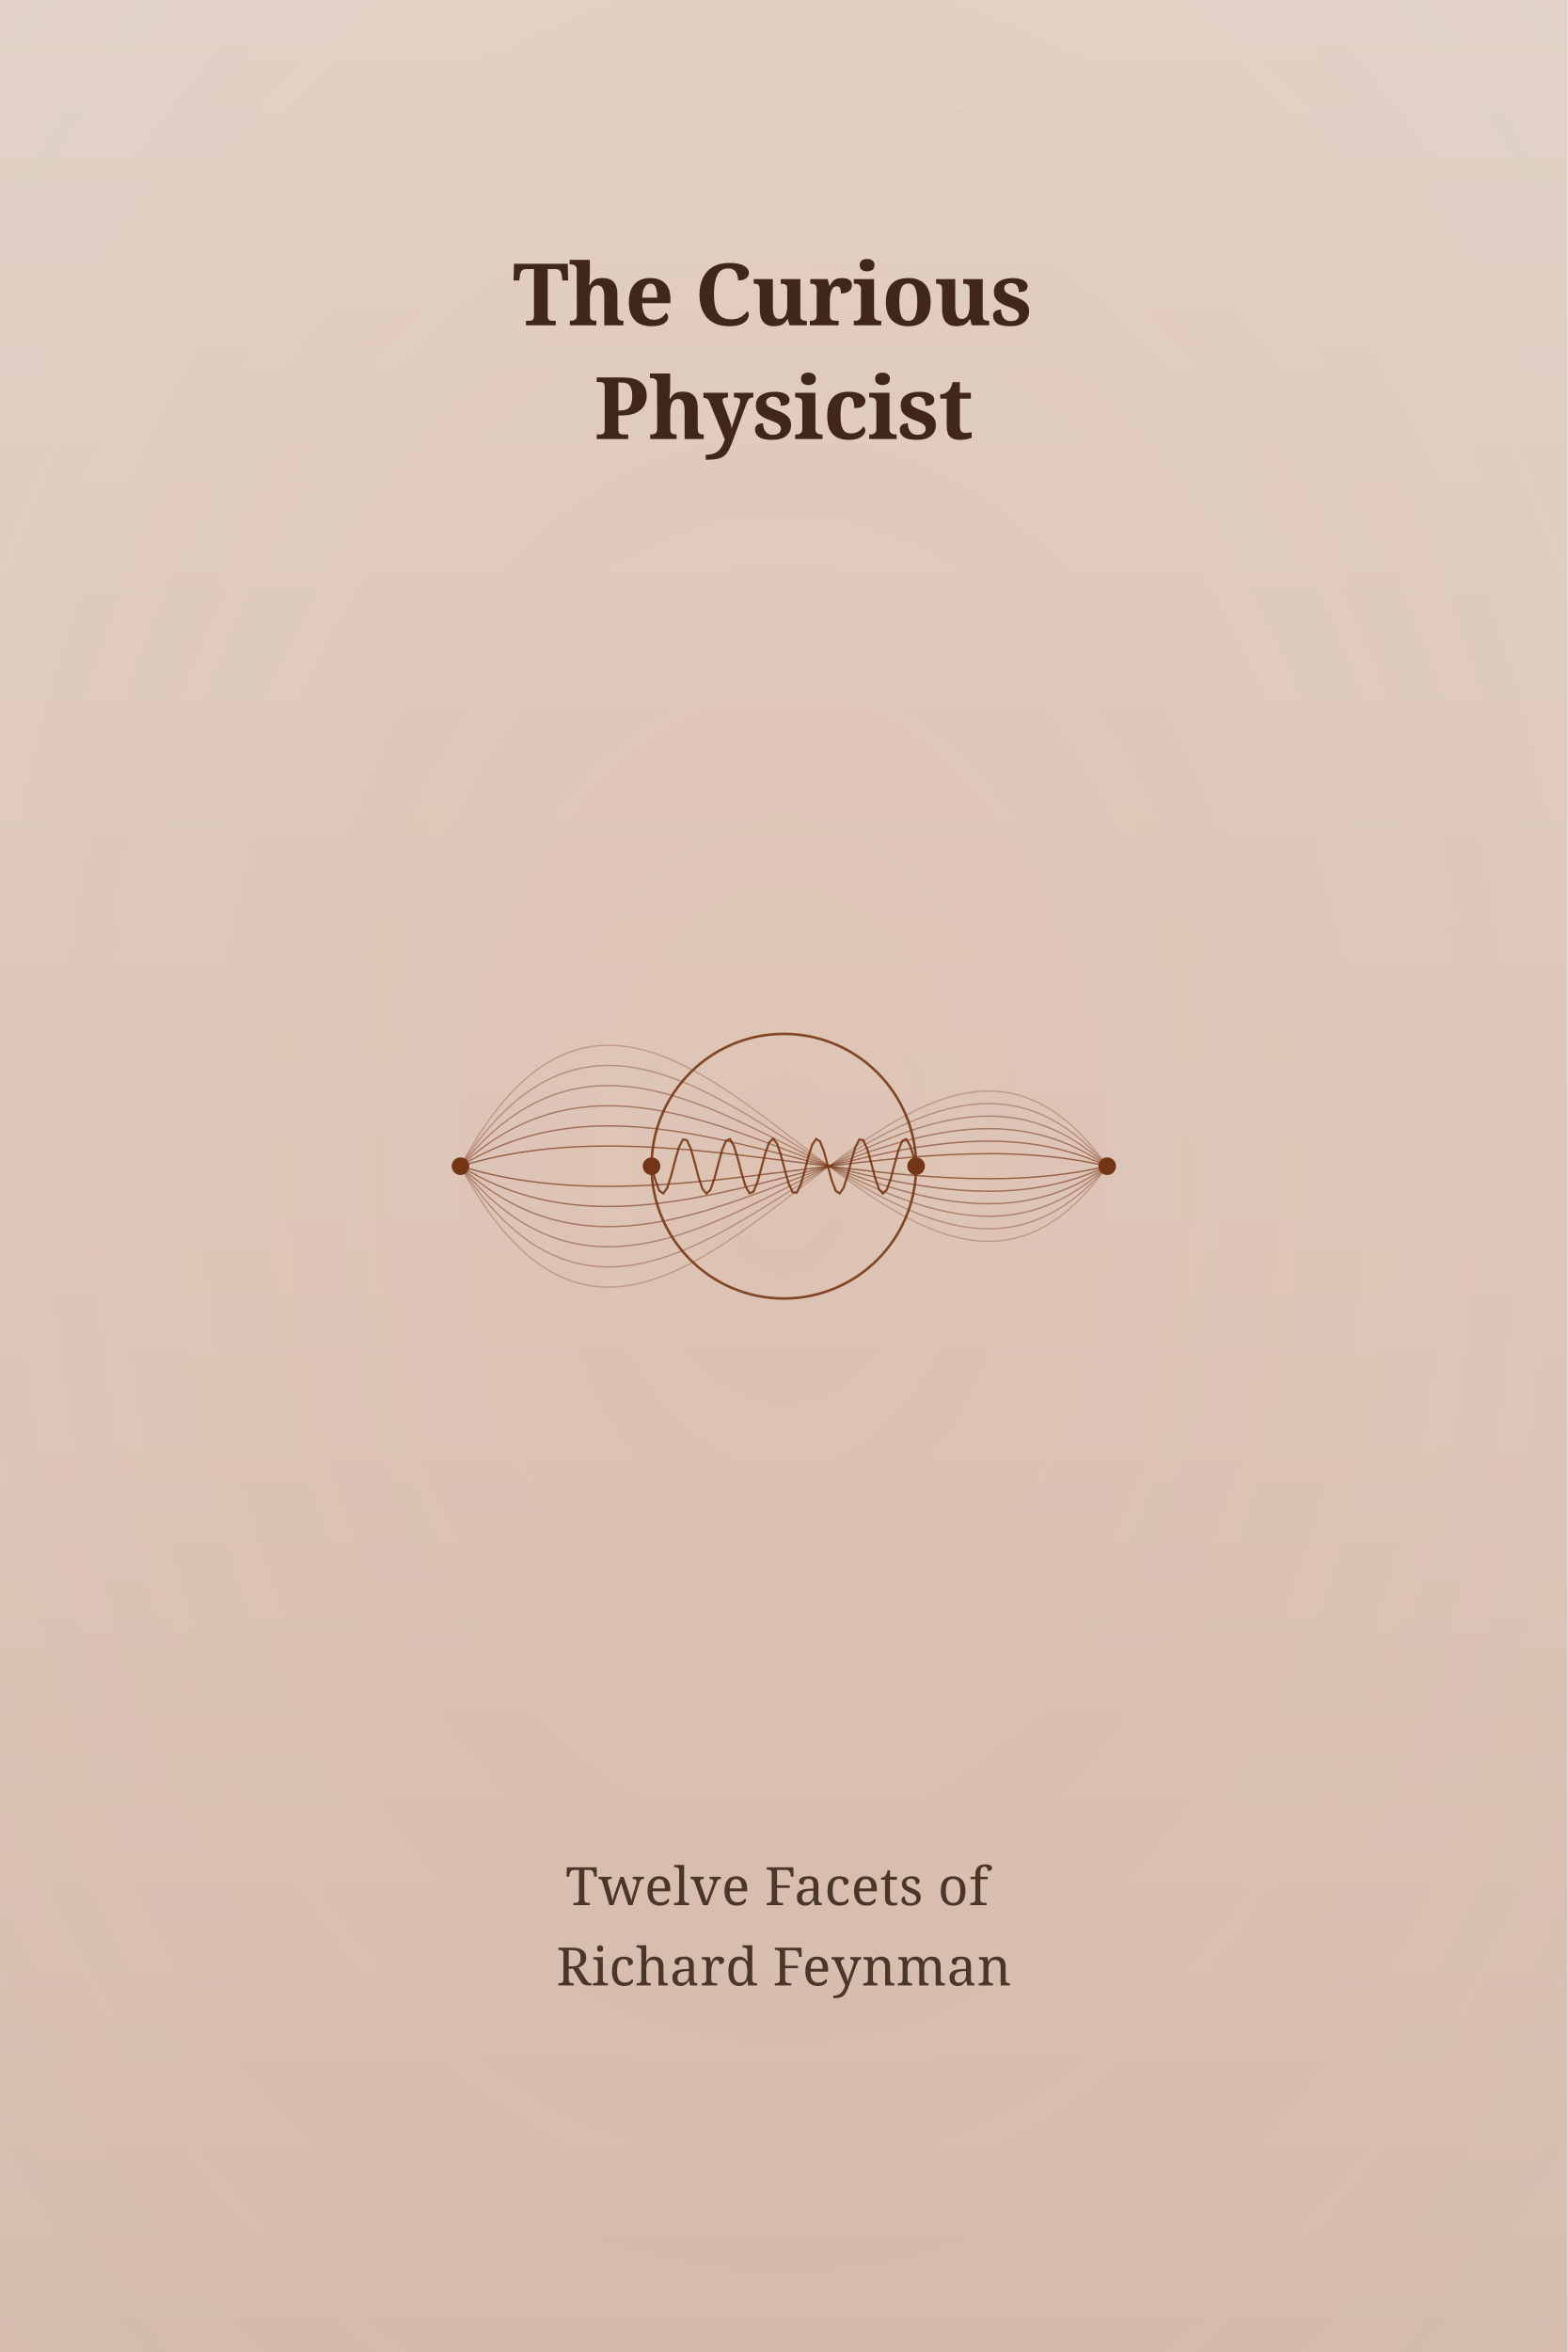
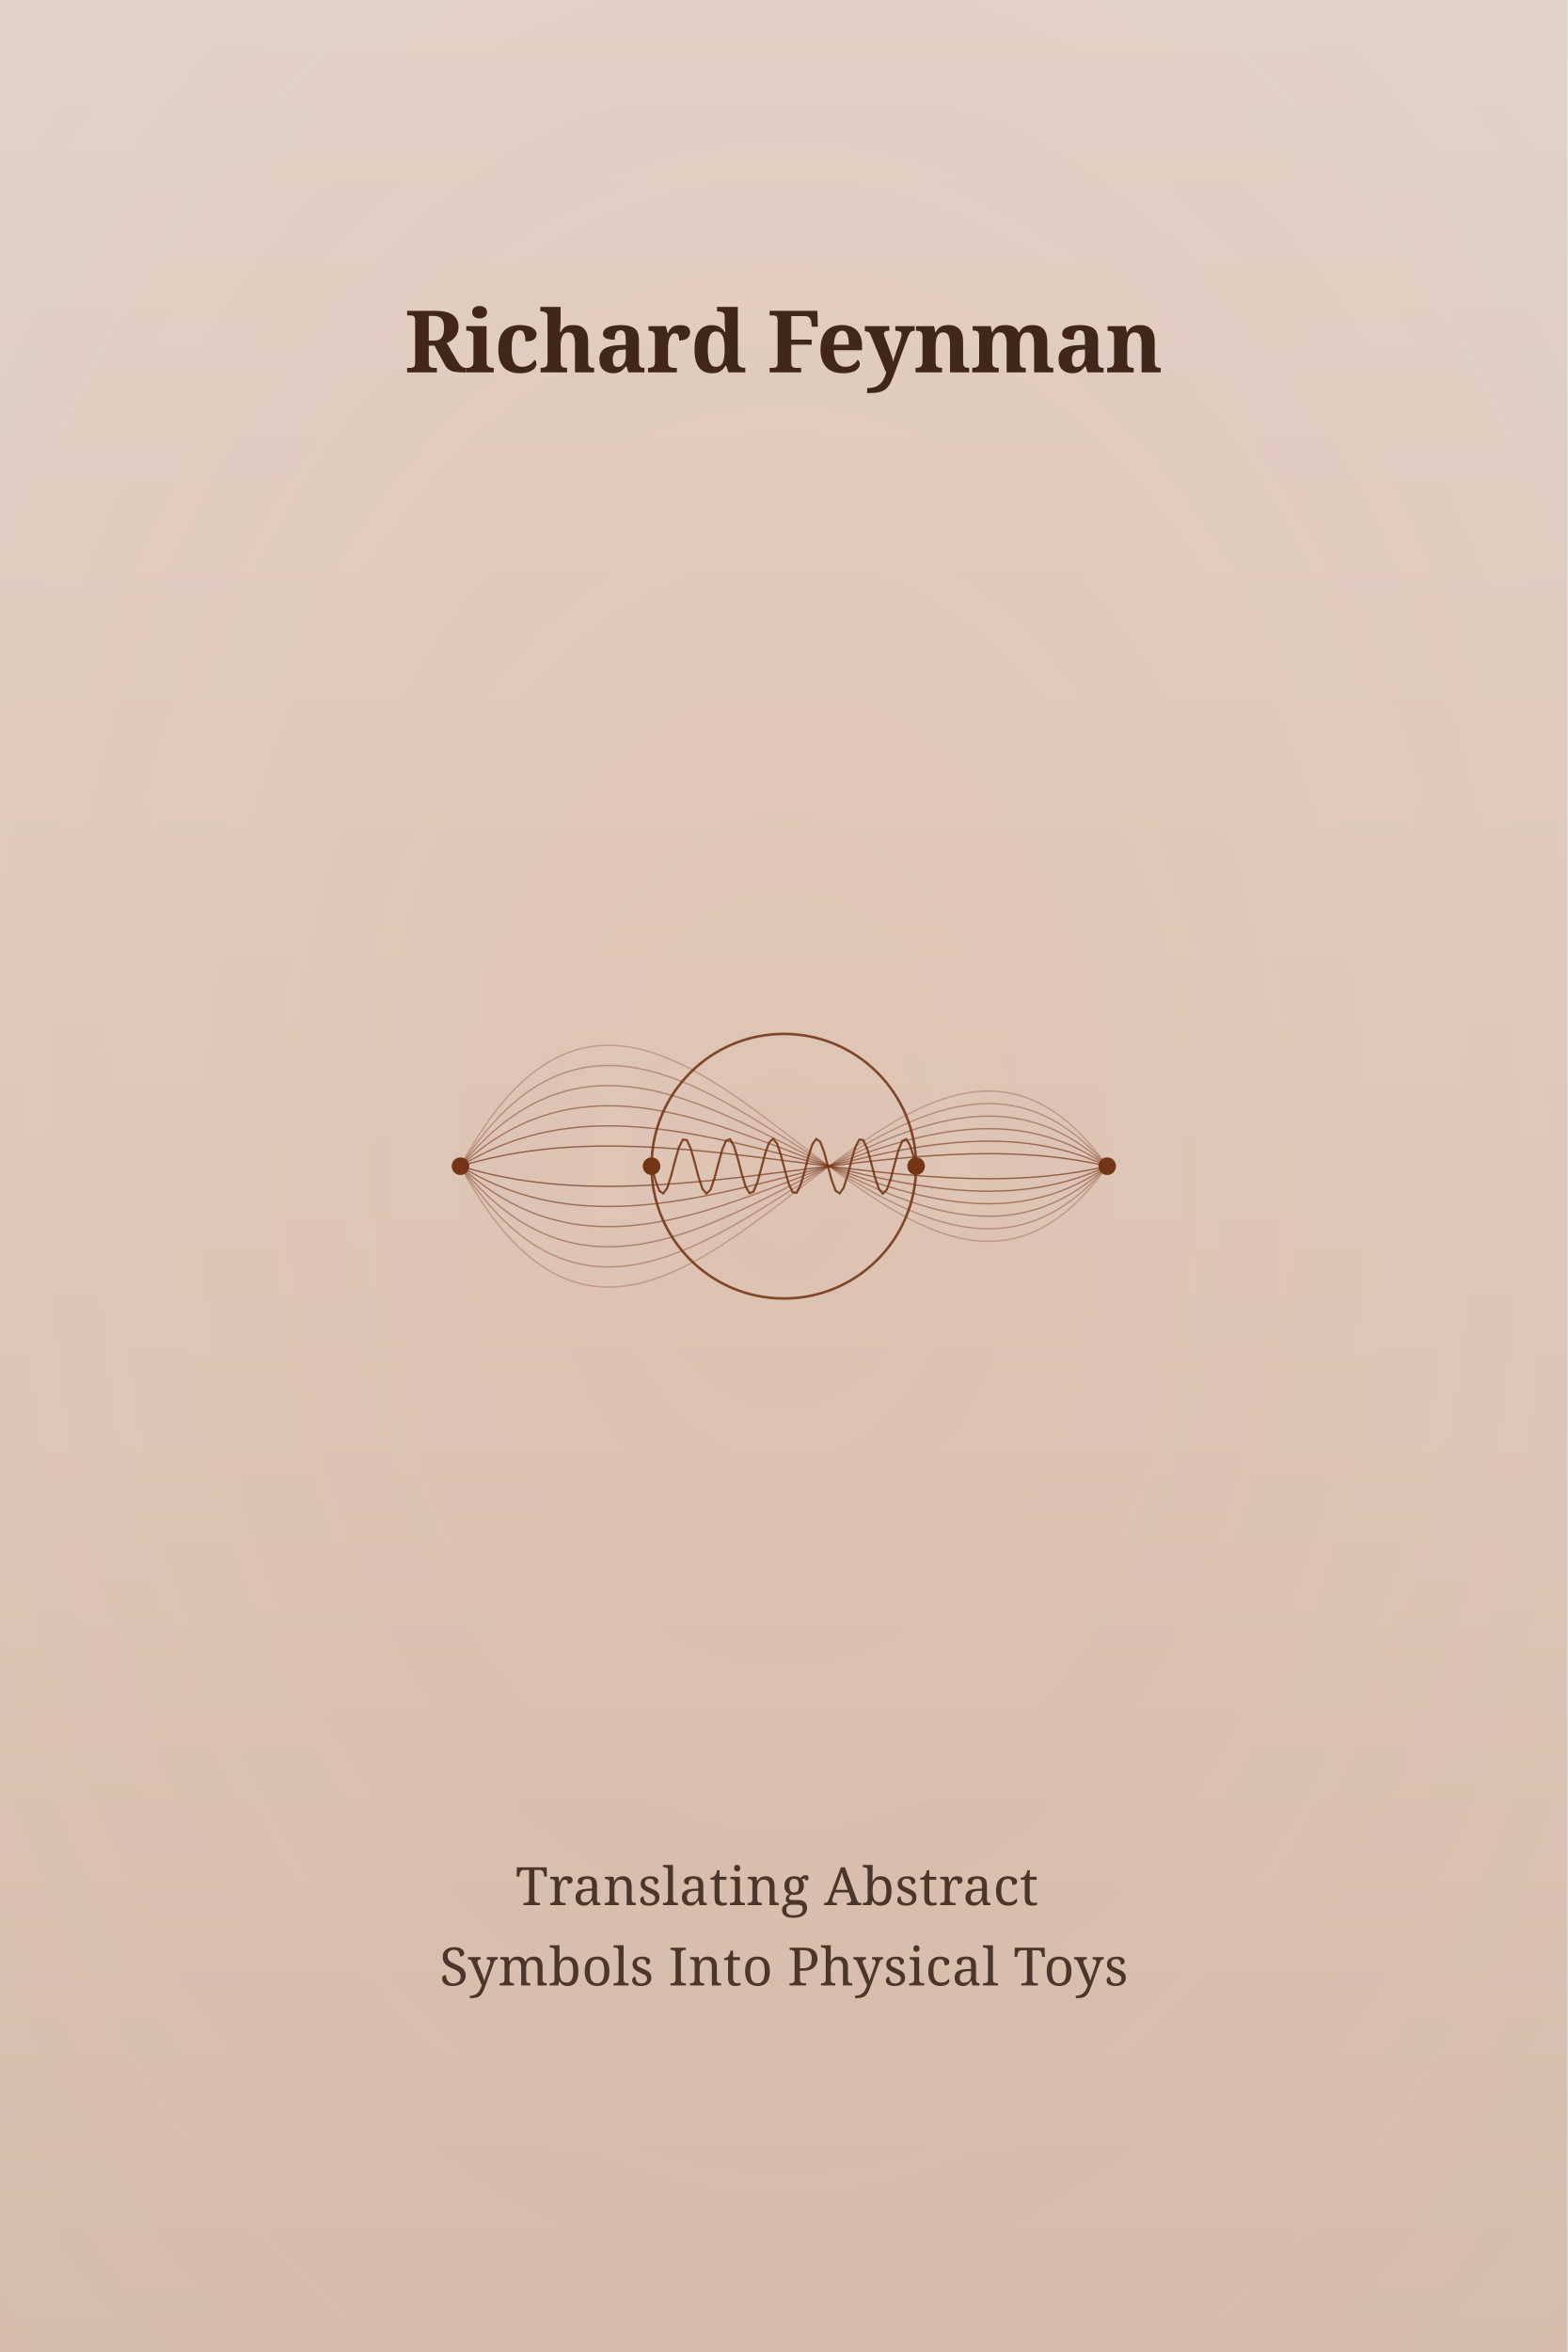
<svg xmlns="http://www.w3.org/2000/svg" viewBox="0 0 1600 2400" width="100%" height="100%">
  <defs>
    <linearGradient id="bg-curious-physicist" x1="0%" y1="0%" x2="0%" y2="100%">
      <stop offset="0%" stop-color="#e2d3c9" />
      <stop offset="60%" stop-color="#dcc8bc" />
      <stop offset="100%" stop-color="#d5bdae" />
    </linearGradient>
    <radialGradient id="halo-curious-physicist" cx="50%" cy="50%" r="75%">
      <stop offset="0%" stop-color="#ea580c" stop-opacity="0.06" />
      <stop offset="55%" stop-color="#ea580c" stop-opacity="0.03" />
      <stop offset="100%" stop-color="#ea580c" stop-opacity="0.00" />
    </radialGradient>
  </defs>
  <rect width="1600" height="2400" fill="url(#bg-curious-physicist)" />
  <rect width="1600" height="2400" fill="url(#halo-curious-physicist)" />
  <g text-anchor="middle">
-     <text x="800" y="332" font-family="'Literata', Georgia, serif" font-size="88" font-weight="700" letter-spacing="-0.01em" fill="#41261a">
-       <tspan x="800" dy="0">The Curious</tspan>
-       <tspan x="800" dy="116">Physicist</tspan>
-     </text>
+     <text x="800" y="380" font-family="'Literata', Georgia, serif" font-size="88" font-weight="700" letter-spacing="-0.01em" fill="#41261a">Richard Feynman</text>
  </g>
  <g class="emblem-feynman" transform="translate(0, -210)">
    <path d="M 470 1400 C 680 1010.0, 920 1696.4, 1130 1400" stroke="#743516" stroke-width="1.4" fill="none" opacity="0.30" />
    <path d="M 470 1400 C 680 1075.0, 920 1647.0, 1130 1400" stroke="#743516" stroke-width="1.4" fill="none" opacity="0.38" />
    <path d="M 470 1400 C 680 1140.0, 920 1597.6, 1130 1400" stroke="#743516" stroke-width="1.4" fill="none" opacity="0.46" />
    <path d="M 470 1400 C 680 1205.0, 920 1548.2, 1130 1400" stroke="#743516" stroke-width="1.4" fill="none" opacity="0.54" />
    <path d="M 470 1400 C 680 1270.0, 920 1498.8, 1130 1400" stroke="#743516" stroke-width="1.4" fill="none" opacity="0.62" />
    <path d="M 470 1400 C 680 1335.0, 920 1449.4, 1130 1400" stroke="#743516" stroke-width="1.4" fill="none" opacity="0.70" />
    <path d="M 470 1400 C 680 1465.0, 920 1350.6, 1130 1400" stroke="#743516" stroke-width="1.4" fill="none" opacity="0.70" />
    <path d="M 470 1400 C 680 1530.0, 920 1301.2, 1130 1400" stroke="#743516" stroke-width="1.4" fill="none" opacity="0.62" />
    <path d="M 470 1400 C 680 1595.0, 920 1251.8, 1130 1400" stroke="#743516" stroke-width="1.4" fill="none" opacity="0.54" />
    <path d="M 470 1400 C 680 1660.0, 920 1202.4, 1130 1400" stroke="#743516" stroke-width="1.4" fill="none" opacity="0.46" />
    <path d="M 470 1400 C 680 1725.0, 920 1153.0, 1130 1400" stroke="#743516" stroke-width="1.4" fill="none" opacity="0.38" />
    <path d="M 470 1400 C 680 1790.0, 920 1103.6, 1130 1400" stroke="#743516" stroke-width="1.4" fill="none" opacity="0.30" />
    <circle cx="800" cy="1400" r="135" stroke="#743516" stroke-width="2.6" fill="none" opacity="0.88" />
    <polyline points="665,1400.0 669,1414.8 673,1425.2 677,1427.8 681,1422.1 685,1409.6 689,1394.2 693,1380.5 697,1372.8 701,1373.4 705,1382.0 709,1396.1 713,1411.4 717,1423.2 721,1428.0 725,1424.2 729,1413.1 733,1398.0 737,1383.5 741,1374.0 745,1372.4 749,1379.2 753,1392.3 757,1407.7 761,1420.8 765,1427.6 769,1426.0 773,1416.5 777,1402.0 781,1386.9 785,1375.8 789,1372.0 793,1376.8 797,1388.6 801,1403.9 805,1418.0 809,1426.6 813,1427.2 817,1419.5 821,1405.8 825,1390.4 829,1377.9 833,1372.2 837,1374.8 841,1385.2 845,1400.0 849,1414.8 853,1425.2 857,1427.8 861,1422.1 865,1409.6 869,1394.2 873,1380.5 877,1372.8 881,1373.4 885,1382.0 889,1396.1 893,1411.4 897,1423.2 901,1428.0 905,1424.2 909,1413.1 913,1398.0 917,1383.5 921,1374.0 925,1372.4 929,1379.2 933,1392.3" stroke="#743516" stroke-width="2.2" fill="none" opacity="0.88" />
    <circle cx="470" cy="1400" r="9" fill="#743516" />
    <circle cx="665" cy="1400" r="9" fill="#743516" />
    <circle cx="935" cy="1400" r="9" fill="#743516" />
    <circle cx="1130" cy="1400" r="9" fill="#743516" />
  </g>
  <g text-anchor="middle">
    <text x="800" y="1944" font-family="'Literata', Georgia, serif" font-size="54" font-weight="400" letter-spacing="0.01em" fill="#4a362b">
-       <tspan x="800" dy="0">Twelve Facets of</tspan>
-       <tspan x="800" dy="82">Richard Feynman</tspan>
+       <tspan x="800" dy="0">Translating Abstract</tspan>
+       <tspan x="800" dy="82">Symbols Into Physical Toys</tspan>
    </text>
  </g>
</svg>
